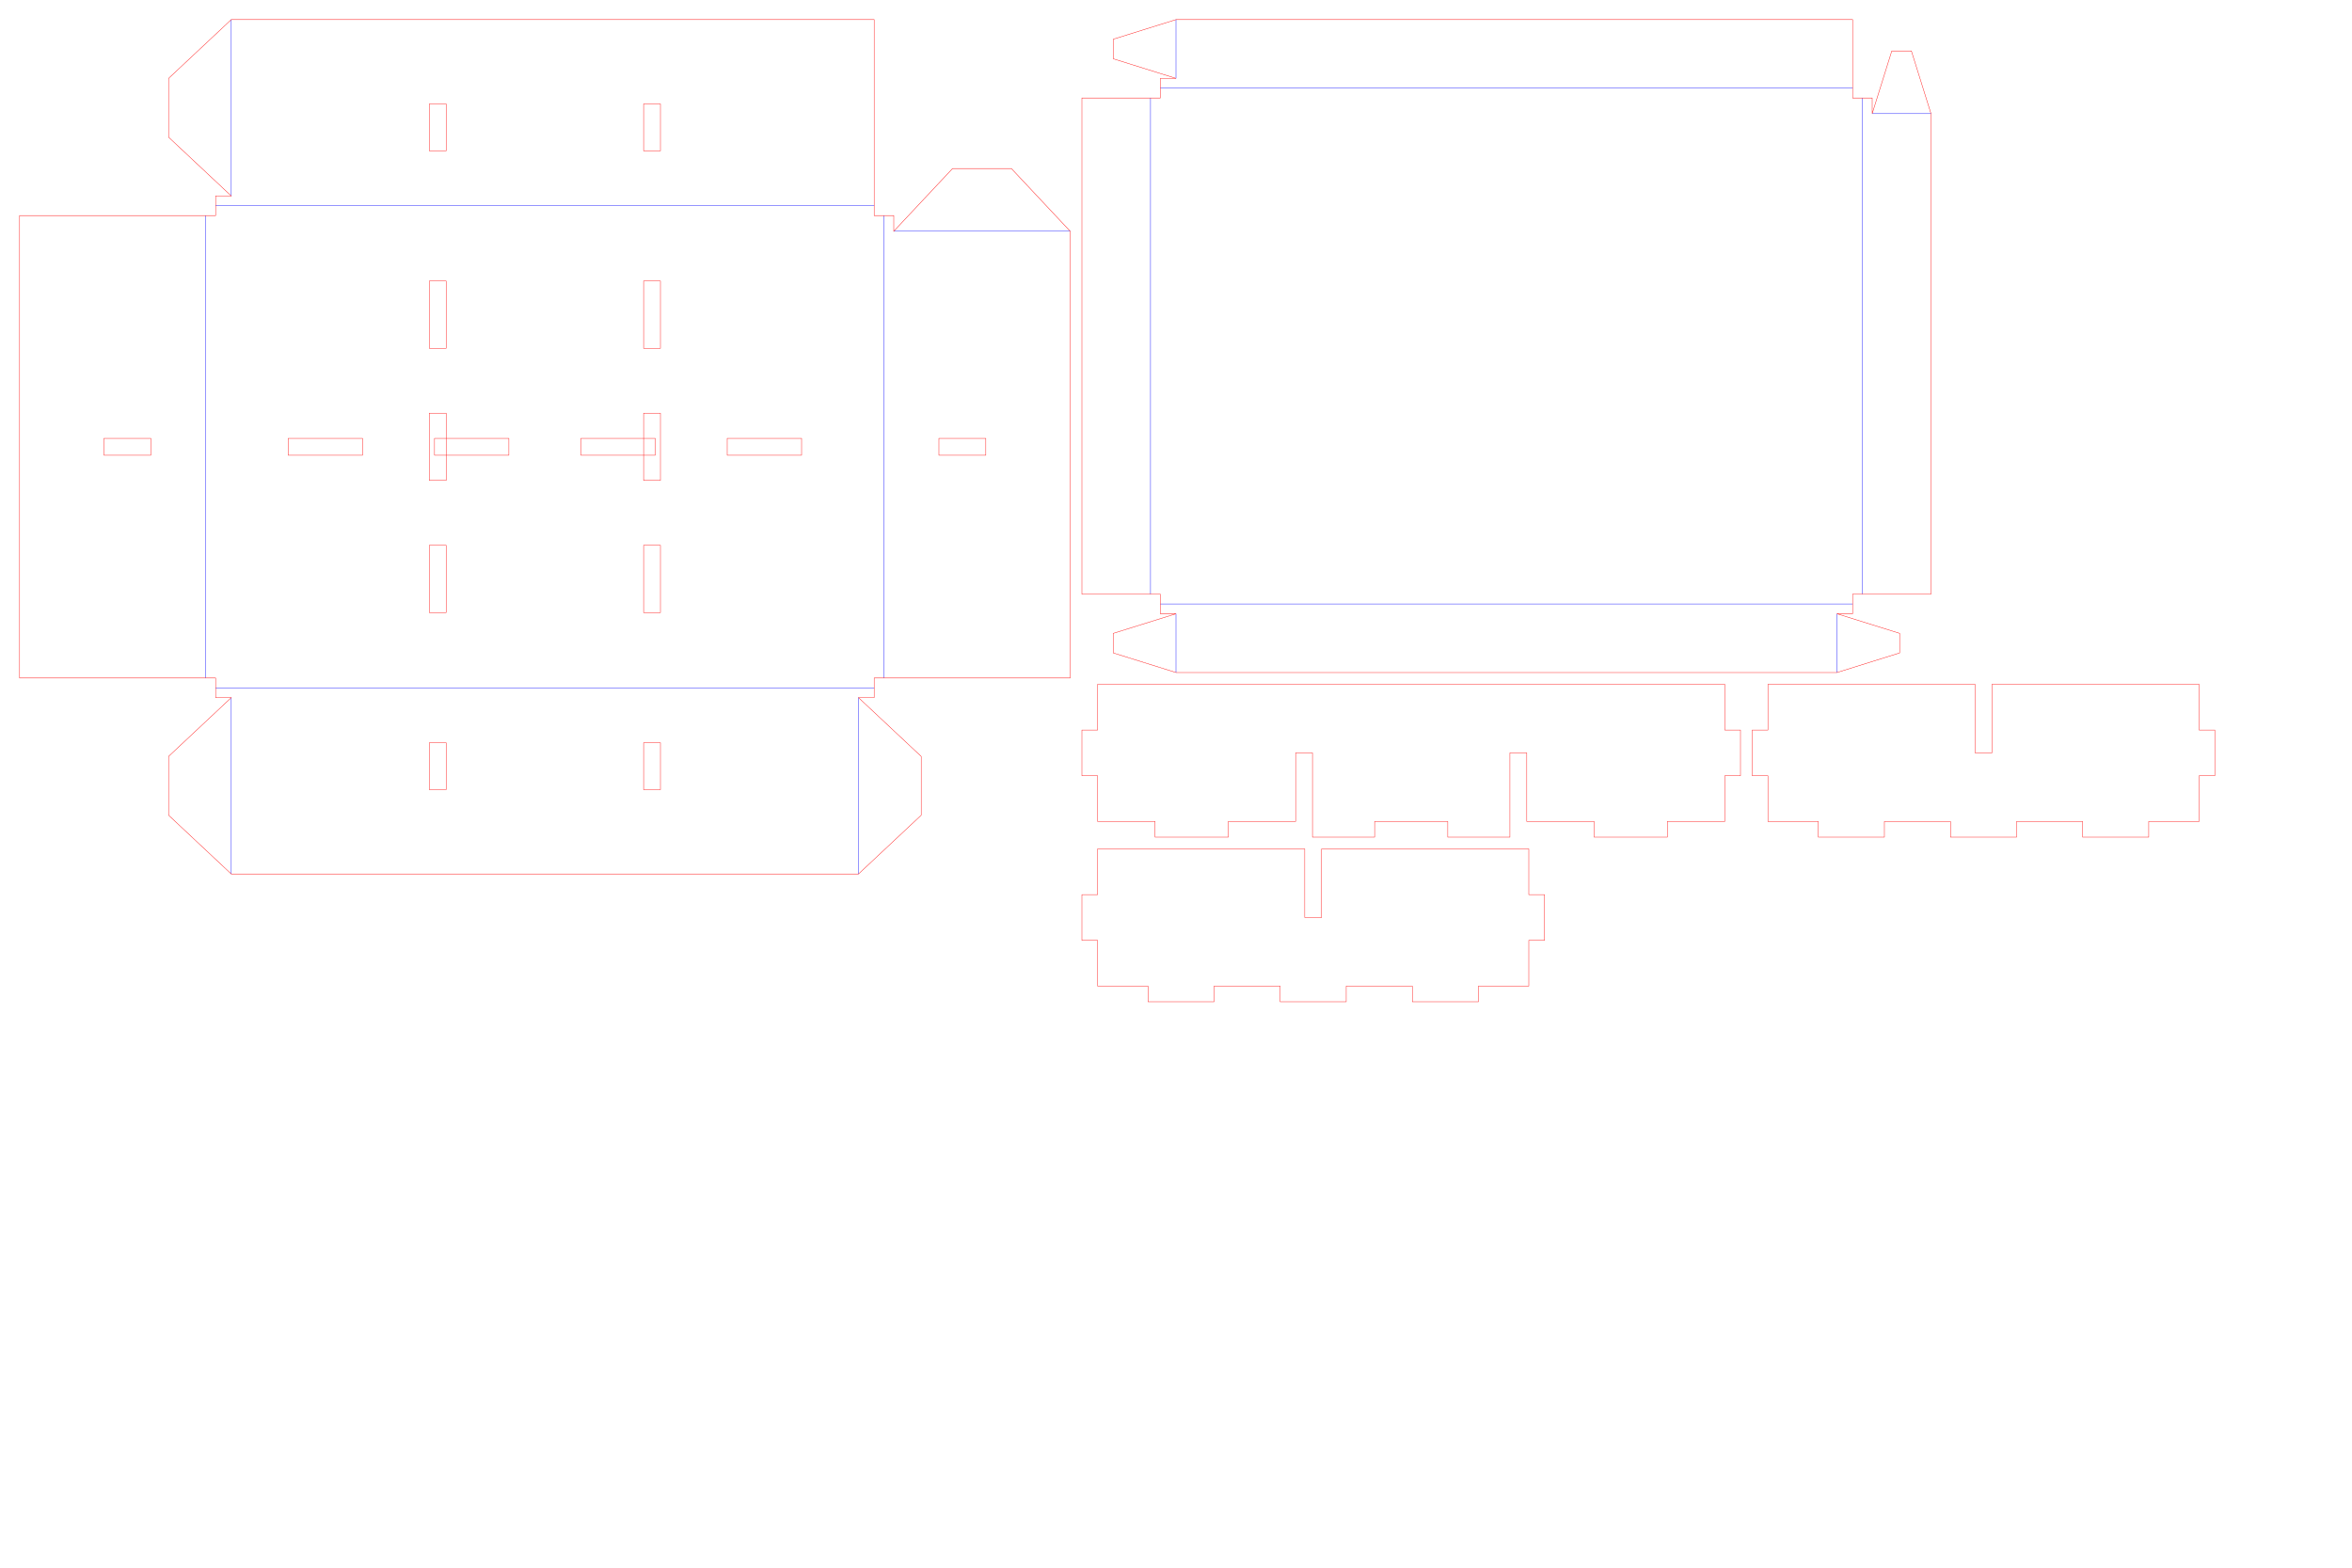
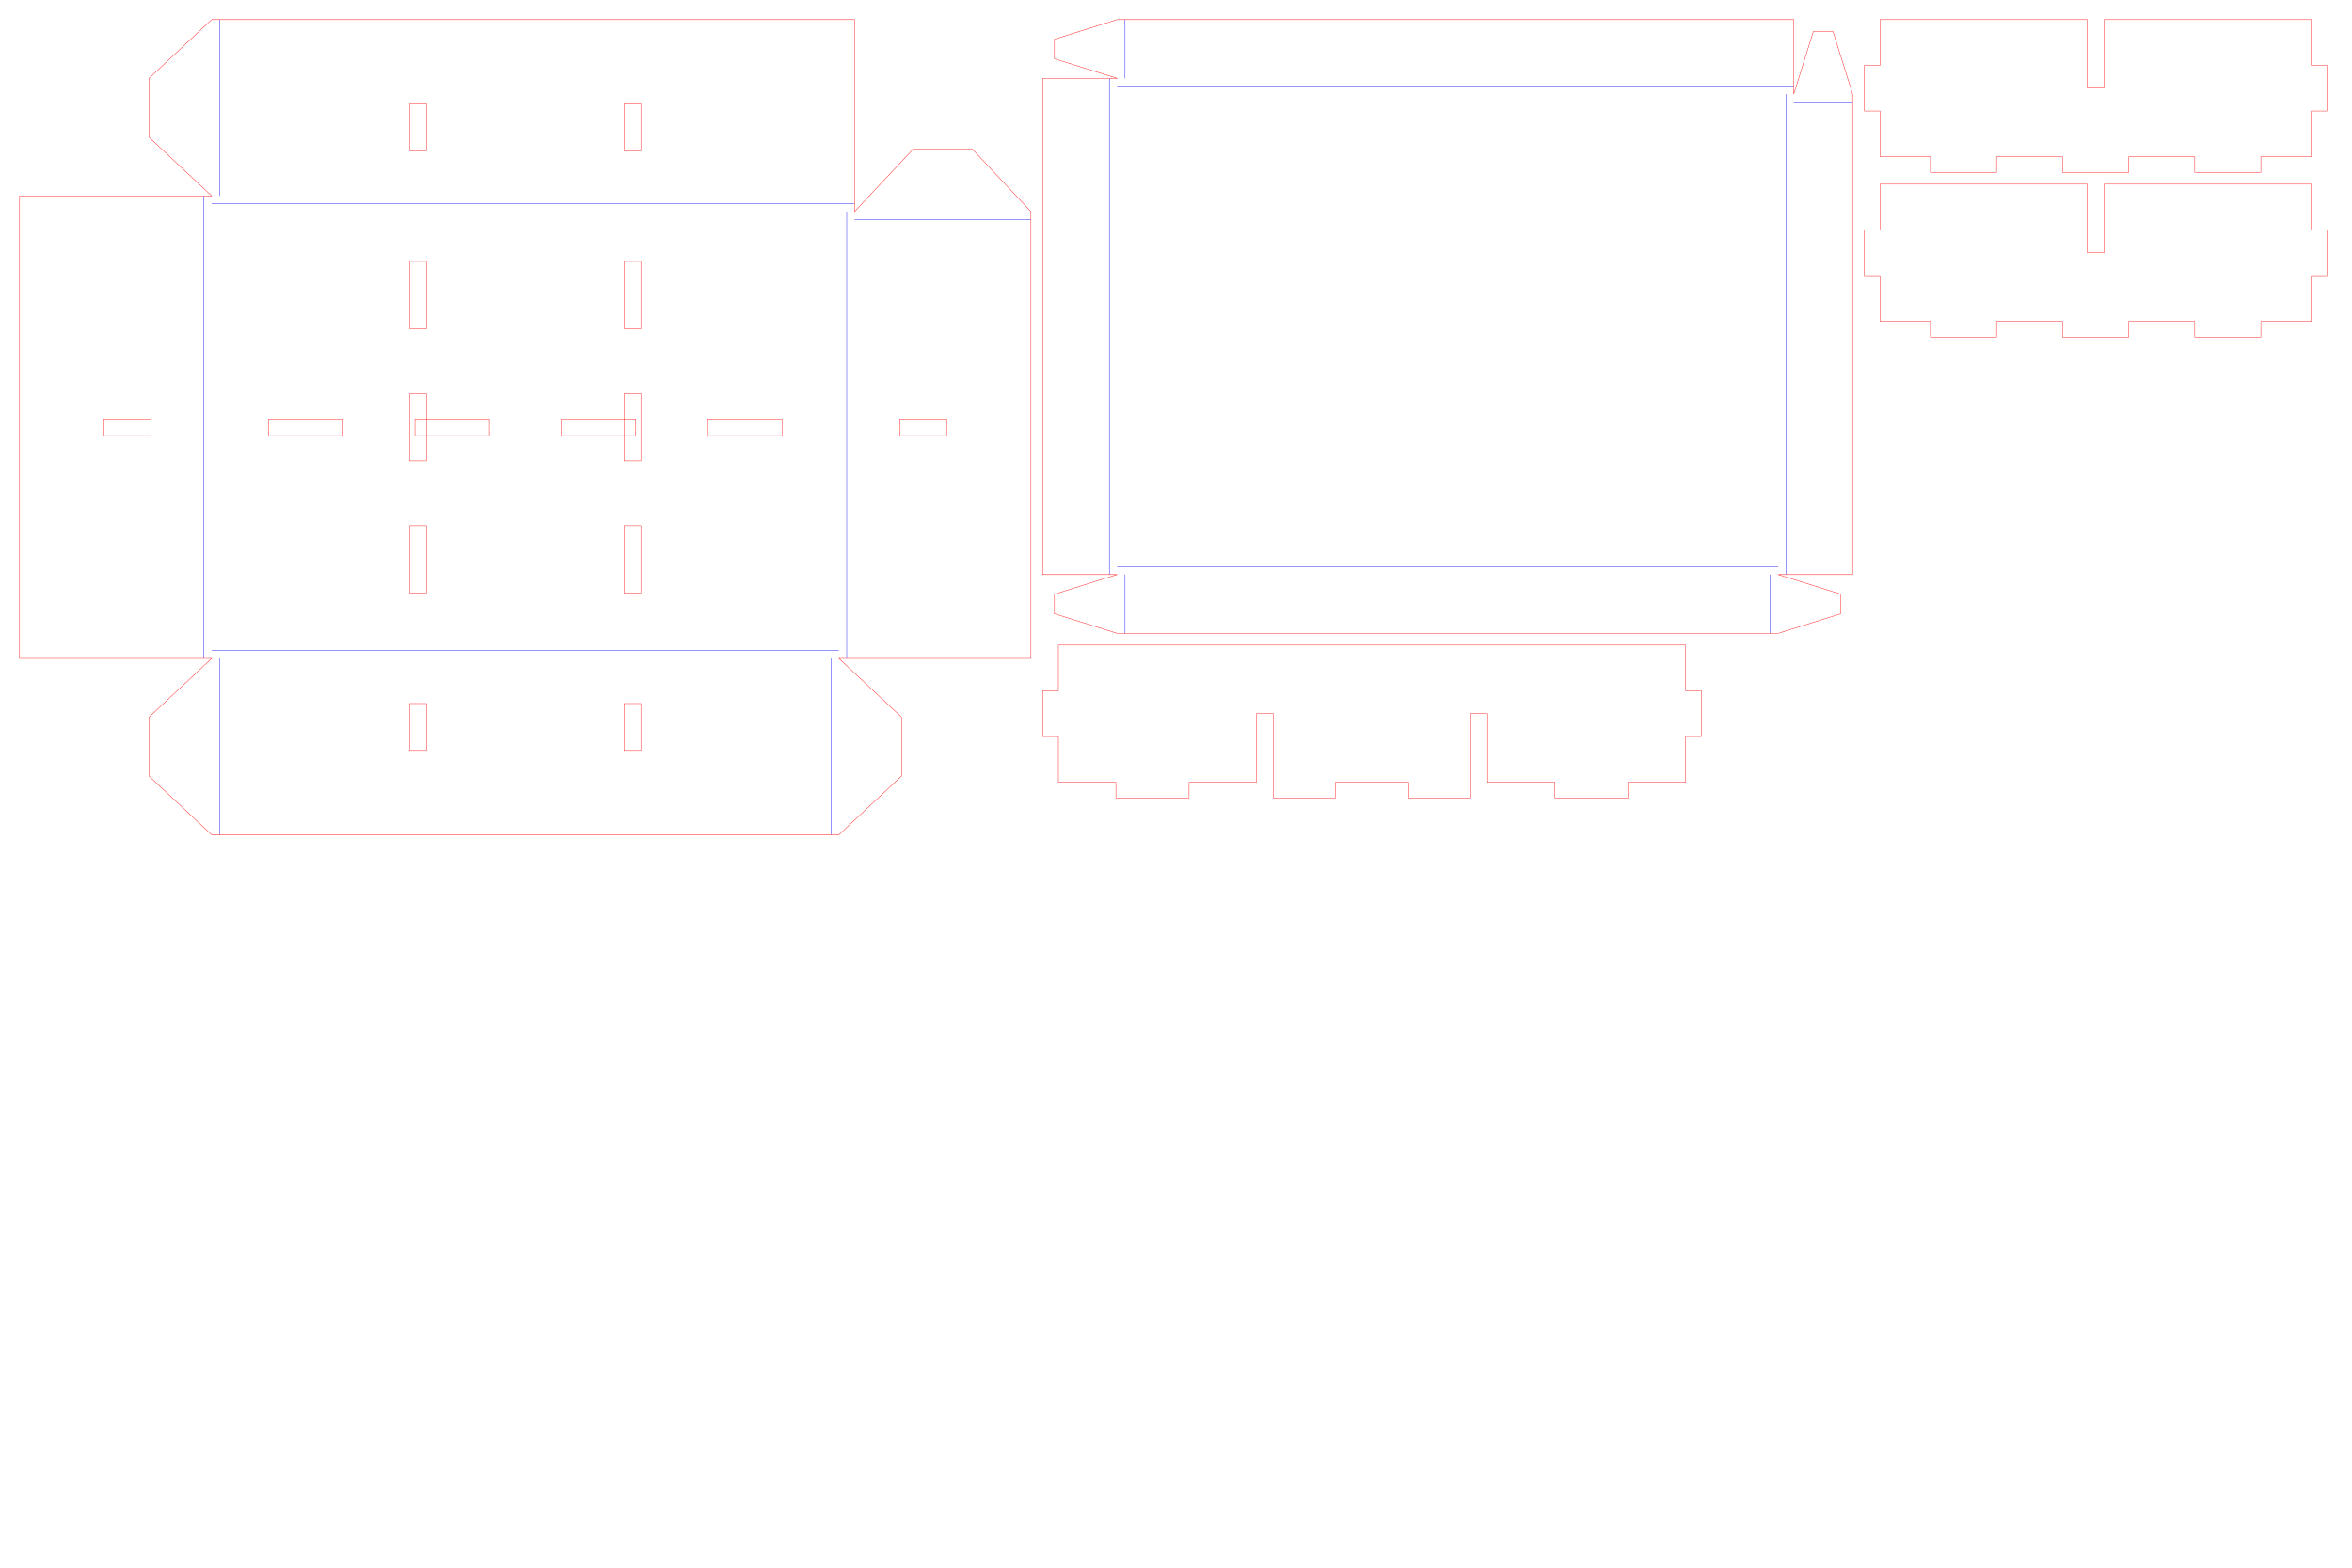
<svg xmlns="http://www.w3.org/2000/svg" width="600mm" height="400mm" viewBox="0 0 600 400">
  <g id="SCORE" fill="none" stroke="#0000FF" stroke-width="0.1">
-     <path d="M219 178 L219 223" />
-     <path d="M59 223 L59 178" />
-     <path d="M228 59 L273 59" />
-     <path d="M59 50 L59 5" />
-     <path d="M55 175.5 L223 175.5" />
-     <path d="M225.5 173 L225.5 55" />
-     <path d="M223 52.5 L55 52.5" />
-     <path d="M52.5 55 L52.5 173" />
-     <path d="M468.6 156.6 L468.6 171.6" />
-     <path d="M300 171.6 L300 156.6" />
-     <path d="M477.6 29 L492.6 29" />
-     <path d="M300 20 L300 5" />
-     <path d="M296 154.1 L472.6 154.1" />
-     <path d="M475.1 151.6 L475.1 25" />
-     <path d="M472.6 22.5 L296 22.5" />
-     <path d="M293.5 25 L293.5 151.6" />
+     <path d="M212 168 L212 213" />
+     <path d="M56 213 L56 168" />
+     <path d="M218 56 L263 56" />
+     <path d="M56 50 L56 5" />
+     <path d="M54 166 L214 166" />
+     <path d="M216 168 L216 54" />
+     <path d="M218 52 L54 52" />
+     <path d="M52 50 L52 168" />
+     <path d="M451.6 146.6 L451.6 161.6" />
+     <path d="M287 161.6 L287 146.6" />
+     <path d="M457.6 26 L472.6 26" />
+     <path d="M287 20 L287 5" />
+     <path d="M285 144.6 L453.6 144.6" />
+     <path d="M455.6 146.6 L455.6 24" />
+     <path d="M457.6 22 L285 22" />
+     <path d="M283 20 L283 146.6" />
  </g>
  <g id="CUT" fill="none" stroke="#FF0000" stroke-width="0.1">
-     <path d="M5 173 L55 173 L55 178 L59 178 L43 193 L43 208 L59 223 L219 223 L235 208 L235 193 L219 178 L223 178 L223 173 L273 173 L273 59 L258 43 L243 43 L228 59 L228 55 L223 55 L223 5 L59 5 L43 20 L43 35 L59 50 L55 50 L55 55 L5 55 Z" />
-     <path d="M109.517 88.864 L113.817 88.864 L113.817 71.707 L109.517 71.707 Z" />
-     <path d="M109.517 122.579 L113.817 122.579 L113.817 105.421 L109.517 105.421 Z" />
-     <path d="M109.517 156.293 L113.817 156.293 L113.817 139.136 L109.517 139.136 Z" />
-     <path d="M164.183 88.864 L168.483 88.864 L168.483 71.707 L164.183 71.707 Z" />
-     <path d="M164.183 122.579 L168.483 122.579 L168.483 105.421 L164.183 105.421 Z" />
-     <path d="M164.183 156.293 L168.483 156.293 L168.483 139.136 L164.183 139.136 Z" />
-     <path d="M73.517 116.15 L92.483 116.15 L92.483 111.85 L73.517 111.85 Z" />
-     <path d="M110.85 116.15 L129.817 116.15 L129.817 111.85 L110.85 111.85 Z" />
-     <path d="M148.183 116.15 L167.15 116.15 L167.15 111.85 L148.183 111.85 Z" />
-     <path d="M185.517 116.15 L204.483 116.15 L204.483 111.85 L185.517 111.85 Z" />
-     <path d="M109.517 189.517 L113.817 189.517 L113.817 201.483 L109.517 201.483 Z" />
-     <path d="M164.183 189.517 L168.483 189.517 L168.483 201.483 L164.183 201.483 Z" />
-     <path d="M239.517 116.15 L239.517 111.85 L251.483 111.85 L251.483 116.15 Z" />
-     <path d="M113.817 38.483 L109.517 38.483 L109.517 26.517 L113.817 26.517 Z" />
-     <path d="M168.483 38.483 L164.183 38.483 L164.183 26.517 L168.483 26.517 Z" />
-     <path d="M38.483 111.85 L38.483 116.15 L26.517 116.15 L26.517 111.85 Z" />
-     <path d="M451 209.6 L463.857 209.6 L463.857 213.6 L480.714 213.6 L480.714 209.6 L497.571 209.6 L497.571 213.6 L514.429 213.6 L514.429 209.6 L531.286 209.6 L531.286 213.6 L548.143 213.6 L548.143 209.6 L561 209.6 L561 197.933 L565 197.933 L565 186.267 L561 186.267 L561 174.6 L508.15 174.6 L508.15 192.1 L503.85 192.1 L503.85 174.6 L451 174.6 L451 186.267 L447 186.267 L447 197.933 L451 197.933 Z" />
-     <path d="M280 251.6 L292.857 251.6 L292.857 255.6 L309.714 255.6 L309.714 251.6 L326.571 251.6 L326.571 255.6 L343.429 255.6 L343.429 251.6 L360.286 251.6 L360.286 255.6 L377.143 255.6 L377.143 251.6 L390 251.6 L390 239.933 L394 239.933 L394 228.267 L390 228.267 L390 216.6 L337.15 216.6 L337.15 234.1 L332.85 234.1 L332.85 216.6 L280 216.6 L280 228.267 L276 228.267 L276 239.933 L280 239.933 Z" />
-     <path d="M280 209.6 L294.667 209.6 L294.667 213.6 L313.333 213.6 L313.333 209.6 L330.517 209.6 L330.517 192.1 L334.817 192.1 L334.817 213.6 L350.667 213.6 L350.667 209.6 L369.333 209.6 L369.333 213.6 L385.183 213.6 L385.183 192.1 L389.483 192.1 L389.483 209.6 L406.667 209.6 L406.667 213.6 L425.333 213.6 L425.333 209.6 L440 209.6 L440 197.933 L444 197.933 L444 186.267 L440 186.267 L440 174.6 L280 174.6 L280 186.267 L276 186.267 L276 197.933 L280 197.933 Z" />
-     <path d="M276 151.6 L296 151.6 L296 156.6 L300 156.6 L284 161.6 L284 166.6 L300 171.6 L468.6 171.6 L484.6 166.6 L484.6 161.6 L468.6 156.6 L472.6 156.6 L472.6 151.6 L492.6 151.6 L492.6 29 L487.6 13 L482.6 13 L477.6 29 L477.6 25 L472.6 25 L472.6 5 L300 5 L284 10 L284 15 L300 20 L296 20 L296 25 L276 25 Z" />
+     <path d="M5 168 L54 168 L38 183 L38 198 L54 213 L214 213 L230 198 L230 183 L214 168 L263 168 L263 54 L248 38 L233 38 L218 54 L218 5 L54 5 L38 20 L38 35 L54 50 L5 50 Z" />
+     <path d="M104.517 83.864 L108.817 83.864 L108.817 66.707 L104.517 66.707 Z" />
+     <path d="M104.517 117.579 L108.817 117.579 L108.817 100.421 L104.517 100.421 Z" />
+     <path d="M104.517 151.293 L108.817 151.293 L108.817 134.136 L104.517 134.136 Z" />
+     <path d="M159.183 83.864 L163.483 83.864 L163.483 66.707 L159.183 66.707 Z" />
+     <path d="M159.183 117.579 L163.483 117.579 L163.483 100.421 L159.183 100.421 Z" />
+     <path d="M159.183 151.293 L163.483 151.293 L163.483 134.136 L159.183 134.136 Z" />
+     <path d="M68.517 111.15 L87.483 111.15 L87.483 106.85 L68.517 106.85 Z" />
+     <path d="M105.85 111.15 L124.817 111.15 L124.817 106.85 L105.85 106.85 Z" />
+     <path d="M143.183 111.15 L162.15 111.15 L162.15 106.85 L143.183 106.85 Z" />
+     <path d="M180.517 111.15 L199.483 111.15 L199.483 106.85 L180.517 106.85 Z" />
+     <path d="M104.517 179.517 L108.817 179.517 L108.817 191.483 L104.517 191.483 Z" />
+     <path d="M159.183 179.517 L163.483 179.517 L163.483 191.483 L159.183 191.483 Z" />
+     <path d="M229.517 111.15 L229.517 106.85 L241.483 106.85 L241.483 111.15 Z" />
+     <path d="M108.817 38.483 L104.517 38.483 L104.517 26.517 L108.817 26.517 Z" />
+     <path d="M163.483 38.483 L159.183 38.483 L159.183 26.517 L163.483 26.517 Z" />
+     <path d="M38.483 106.85 L38.483 111.15 L26.517 111.15 L26.517 106.85 Z" />
+     <path d="M479.6 40 L492.457 40 L492.457 44 L509.314 44 L509.314 40 L526.171 40 L526.171 44 L543.029 44 L543.029 40 L559.886 40 L559.886 44 L576.743 44 L576.743 40 L589.6 40 L589.6 28.333 L593.6 28.333 L593.6 16.667 L589.6 16.667 L589.6 5 L536.75 5 L536.75 22.5 L532.45 22.5 L532.45 5 L479.6 5 L479.6 16.667 L475.6 16.667 L475.6 28.333 L479.6 28.333 Z" />
+     <path d="M479.6 82 L492.457 82 L492.457 86 L509.314 86 L509.314 82 L526.171 82 L526.171 86 L543.029 86 L543.029 82 L559.886 82 L559.886 86 L576.743 86 L576.743 82 L589.6 82 L589.6 70.333 L593.6 70.333 L593.6 58.667 L589.6 58.667 L589.6 47 L536.75 47 L536.75 64.5 L532.45 64.5 L532.45 47 L479.6 47 L479.6 58.667 L475.6 58.667 L475.6 70.333 L479.6 70.333 Z" />
+     <path d="M270 199.6 L284.667 199.6 L284.667 203.6 L303.333 203.6 L303.333 199.6 L320.517 199.6 L320.517 182.1 L324.817 182.1 L324.817 203.6 L340.667 203.6 L340.667 199.6 L359.333 199.6 L359.333 203.6 L375.183 203.6 L375.183 182.1 L379.483 182.1 L379.483 199.6 L396.667 199.6 L396.667 203.6 L415.333 203.6 L415.333 199.6 L430 199.6 L430 187.933 L434 187.933 L434 176.267 L430 176.267 L430 164.6 L270 164.6 L270 176.267 L266 176.267 L266 187.933 L270 187.933 Z" />
+     <path d="M266 146.6 L285 146.6 L269 151.6 L269 156.6 L285 161.6 L453.6 161.6 L469.6 156.6 L469.6 151.6 L453.6 146.6 L472.6 146.6 L472.6 24 L467.6 8 L462.6 8 L457.6 24 L457.6 5 L285 5 L269 10 L269 15 L285 20 L266 20 Z" />
  </g>
</svg>
